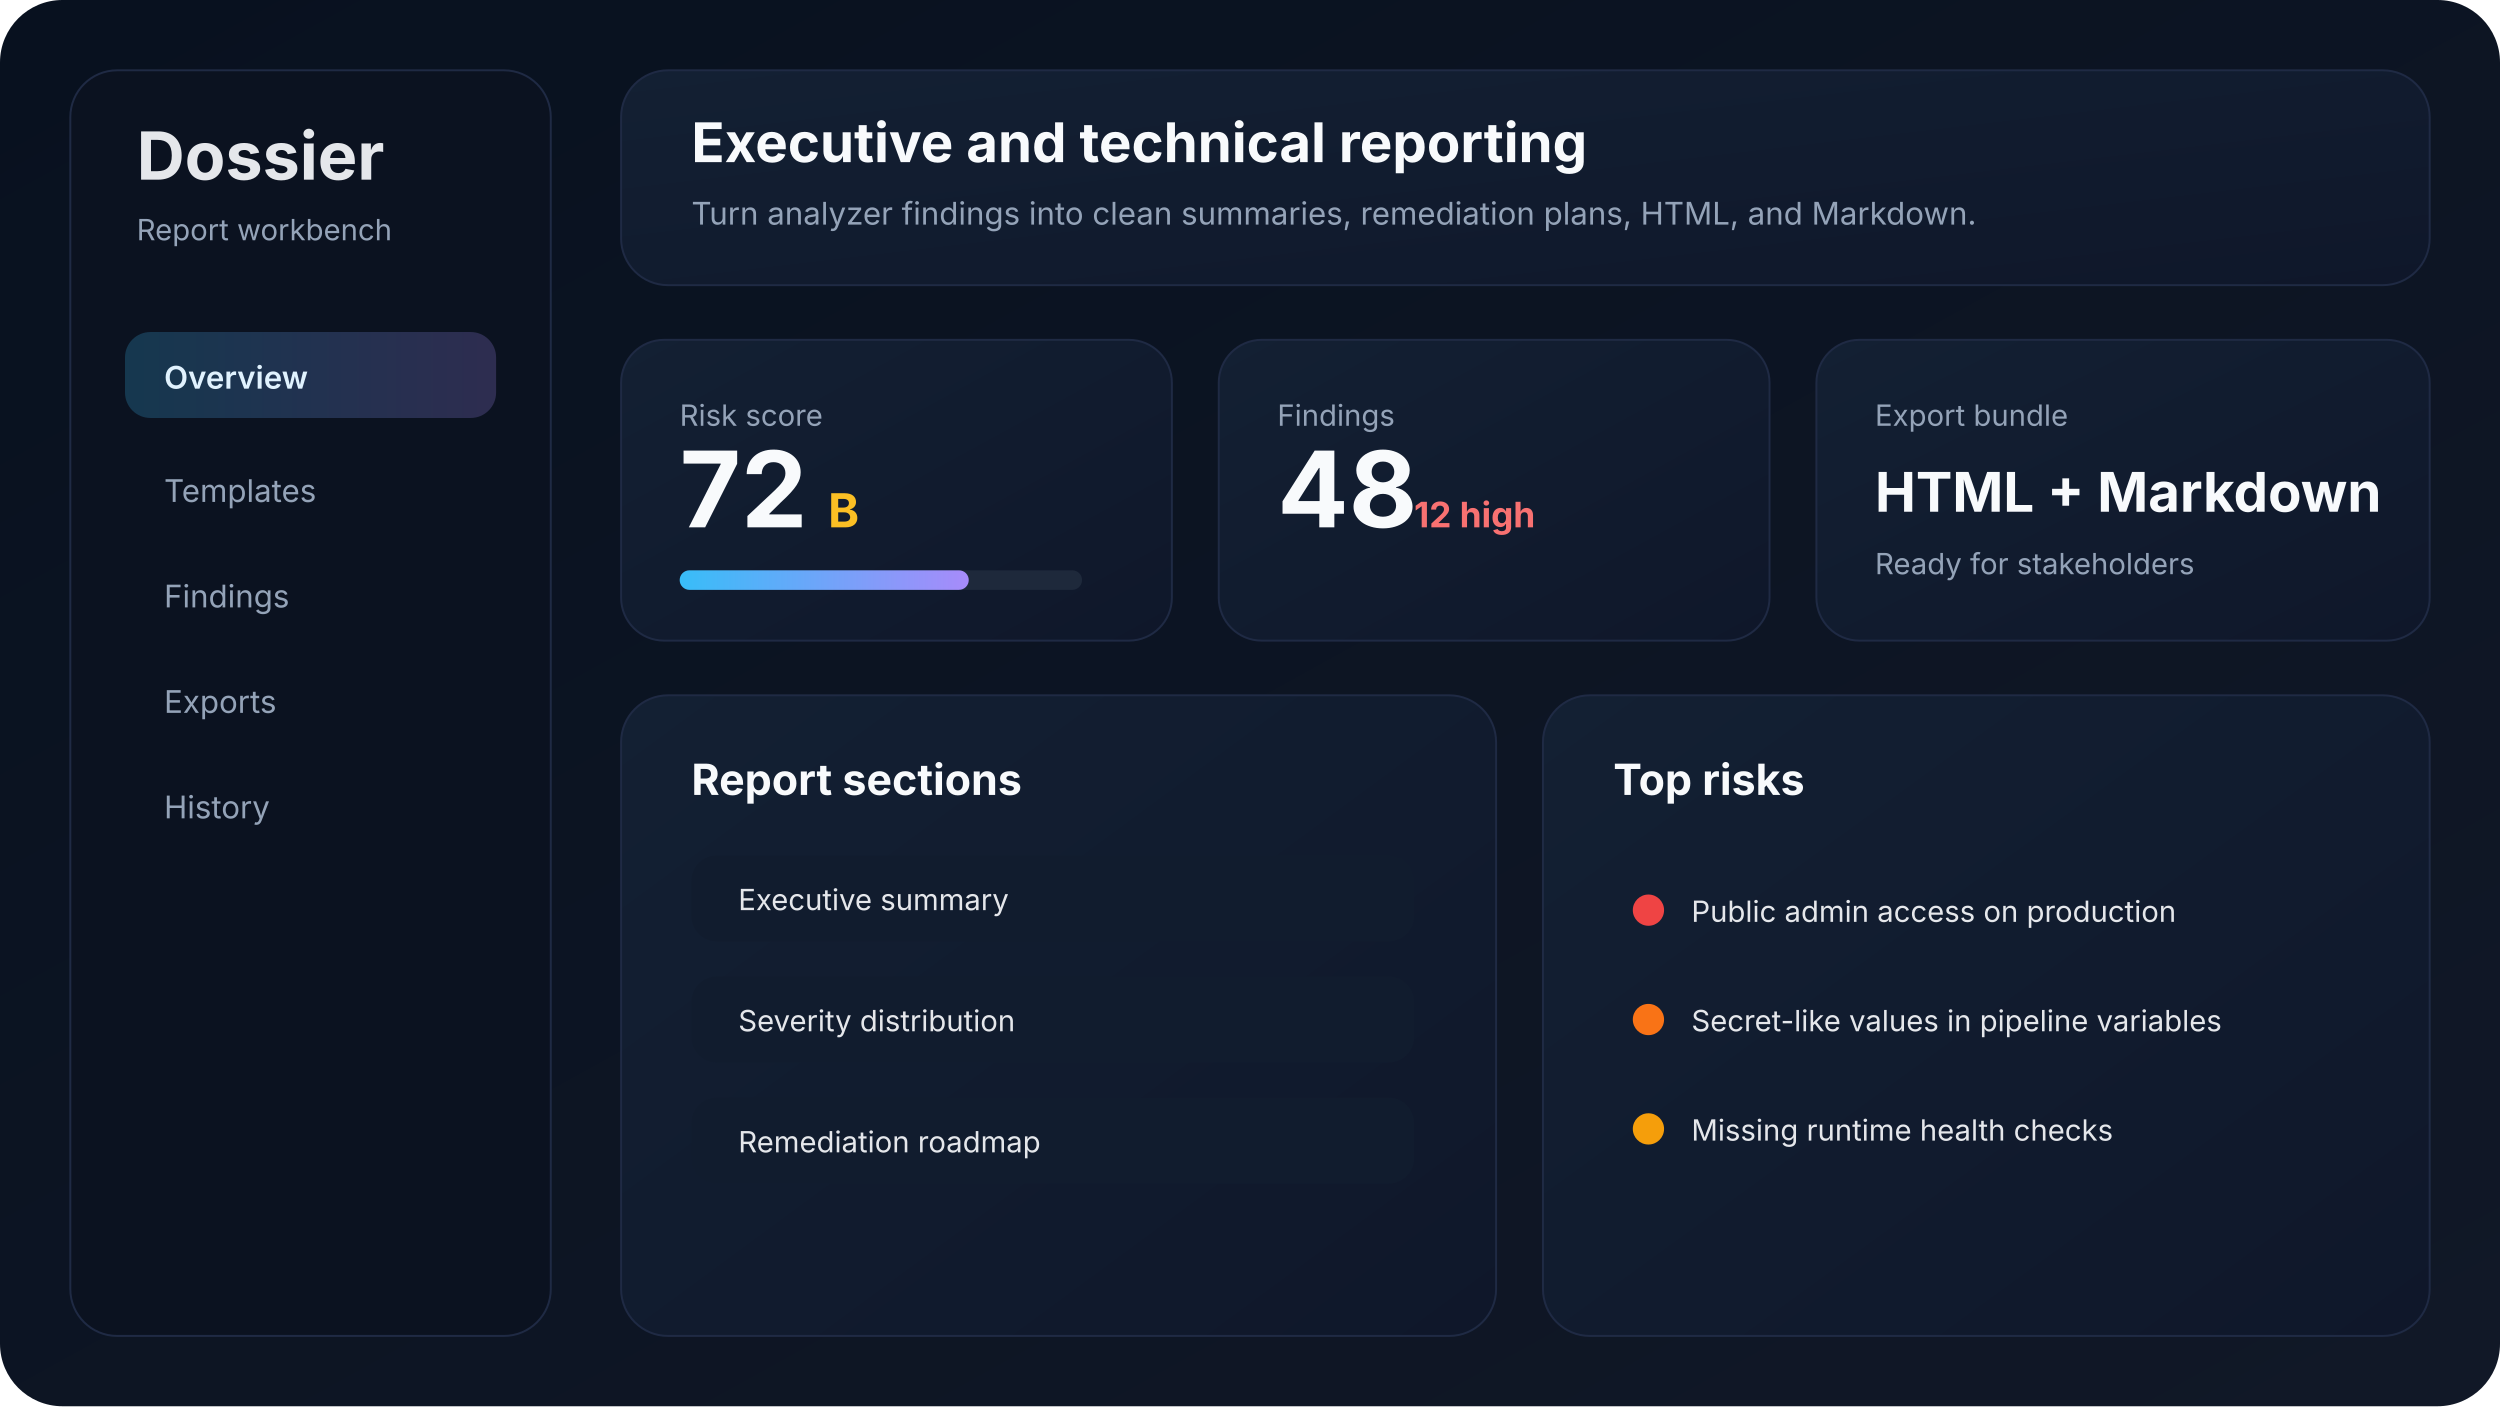
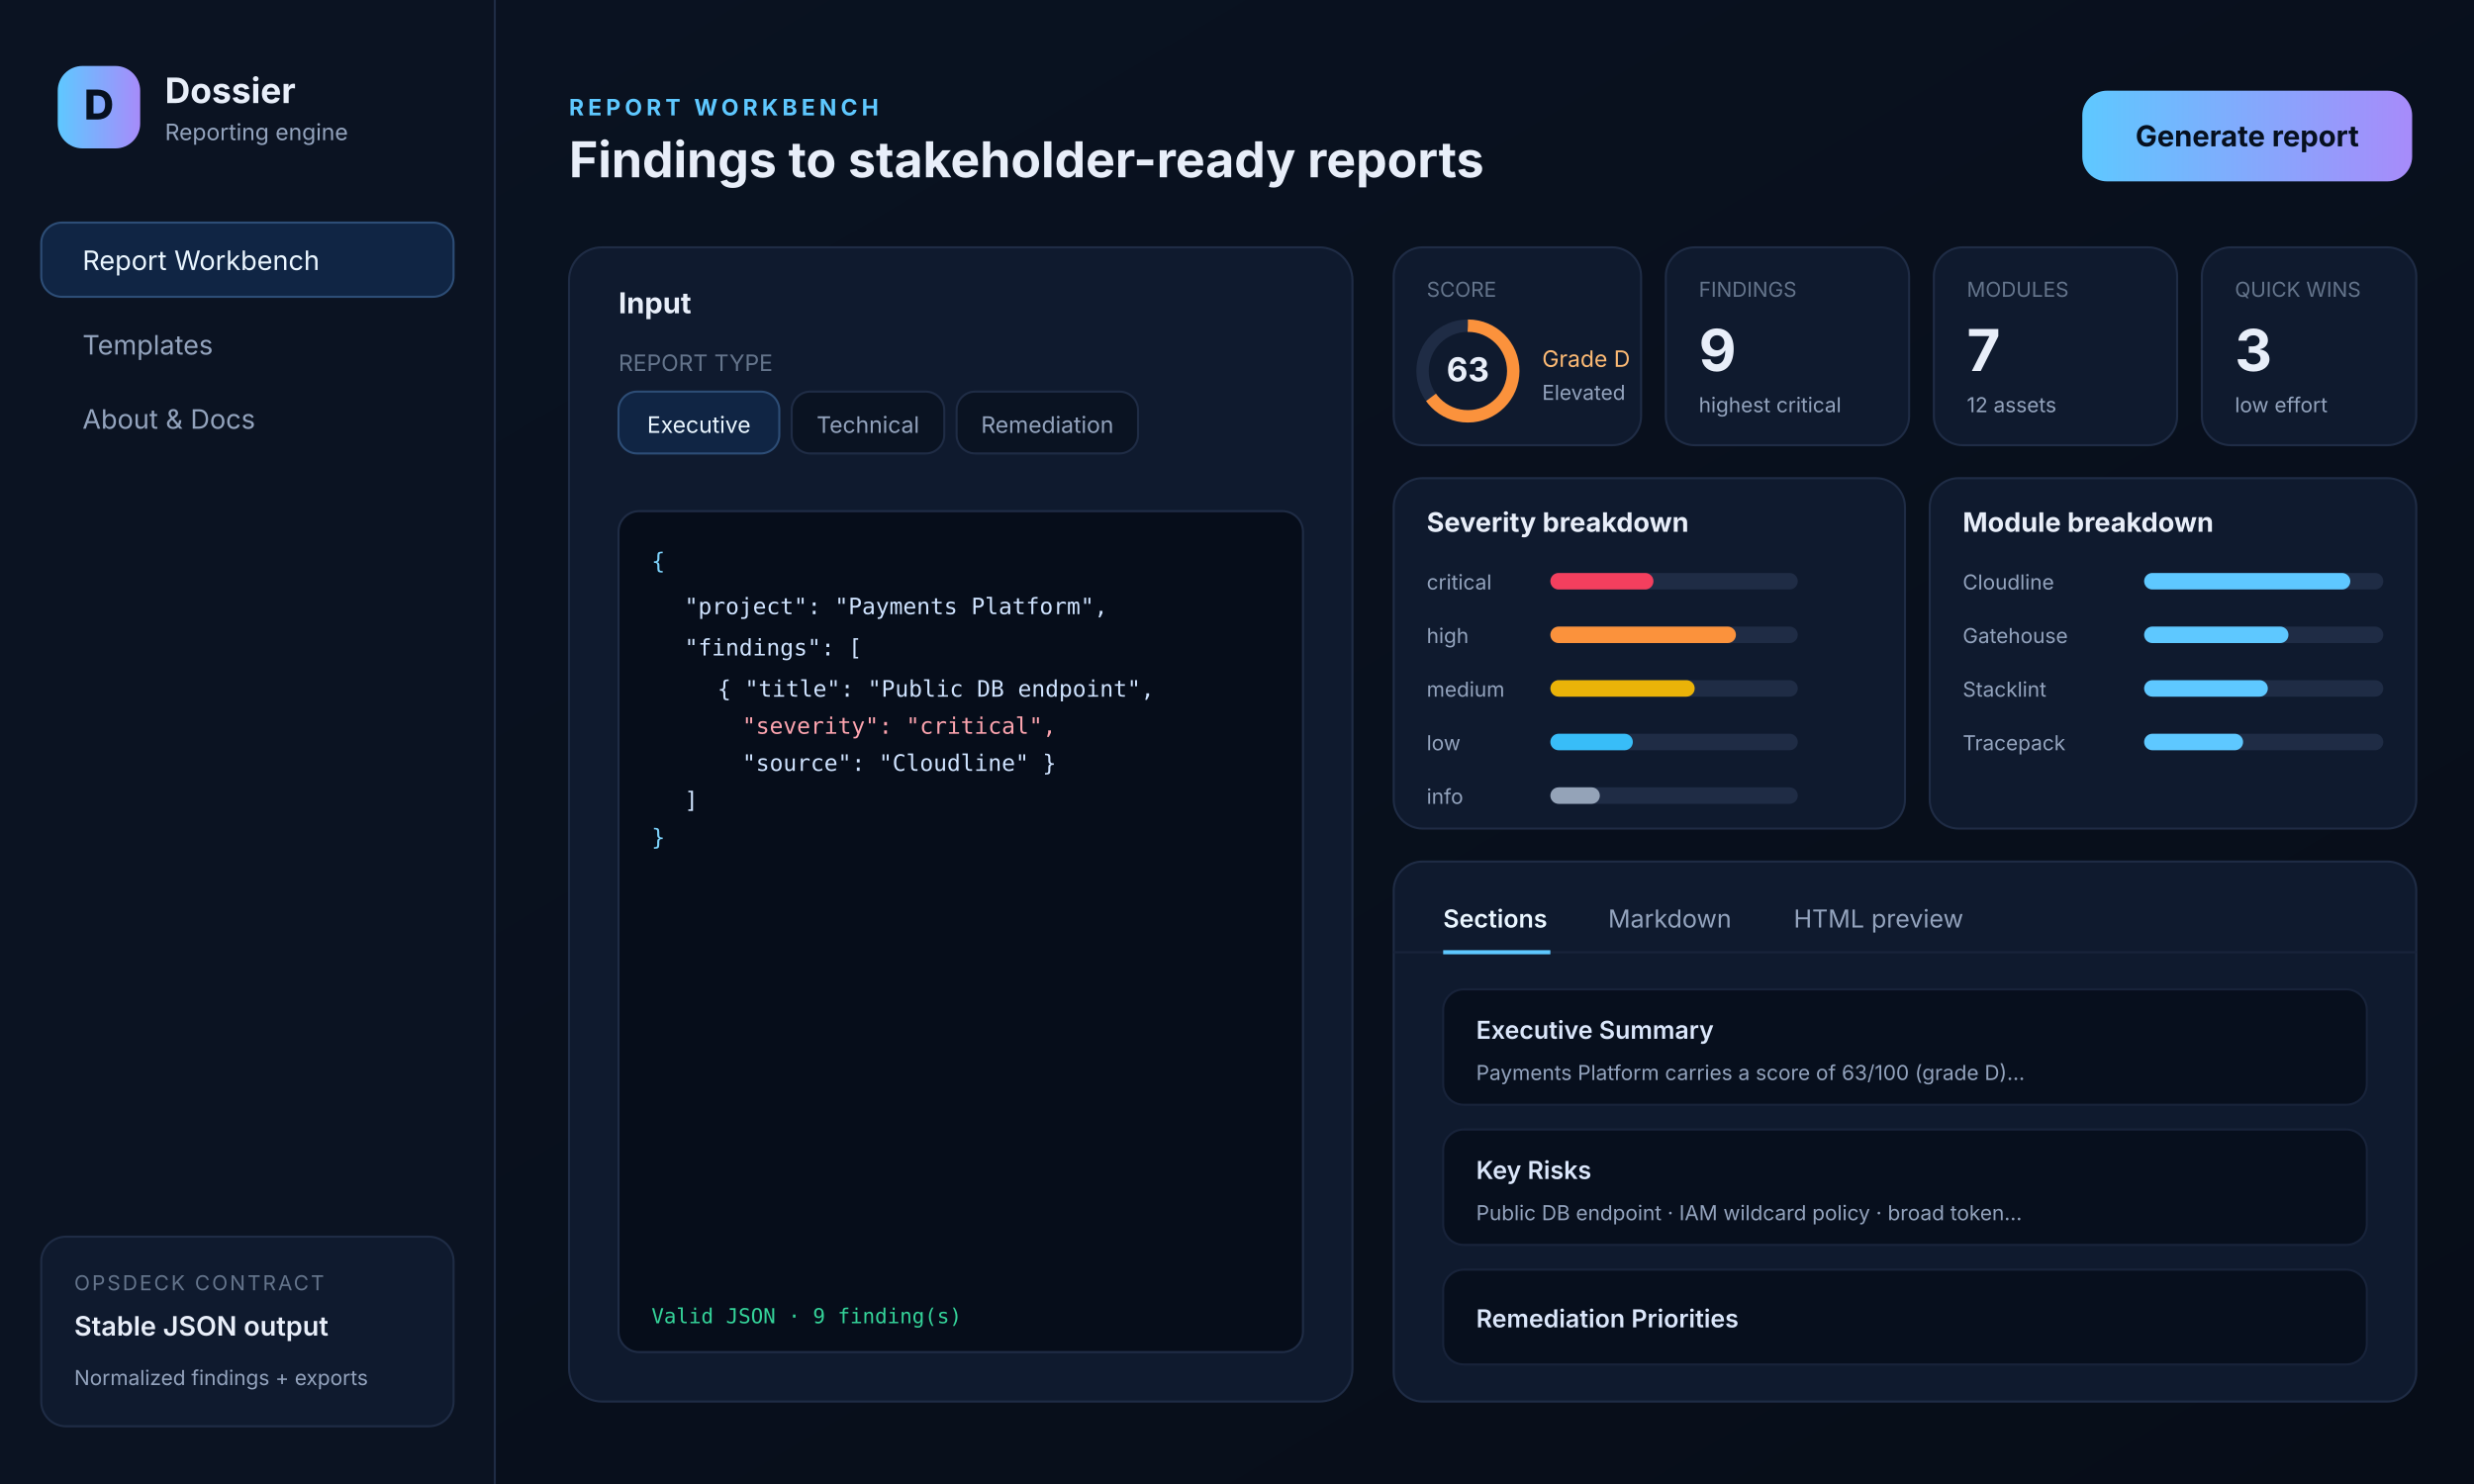
- <svg xmlns="http://www.w3.org/2000/svg" width="1280" height="720" viewBox="0 0 1280 720">
+ <svg xmlns="http://www.w3.org/2000/svg" viewBox="0 0 1200 720" font-family="Inter, Segoe UI, Arial, sans-serif">
  <defs>
    <linearGradient id="bg" x1="0" y1="0" x2="1" y2="1">
-       <stop offset="0" stop-color="#08111f" />
-       <stop offset="1" stop-color="#111827" />
-     </linearGradient>
-     <linearGradient id="card" x1="0" y1="0" x2="1" y2="1">
-       <stop offset="0" stop-color="#132033" />
-       <stop offset="1" stop-color="#0f172a" />
+       <stop offset="0" stop-color="#0a1322" />
+       <stop offset="1" stop-color="#070d18" />
    </linearGradient>
    <linearGradient id="accent" x1="0" y1="0" x2="1" y2="0">
-       <stop offset="0" stop-color="#38bdf8" />
+       <stop offset="0" stop-color="#5ec8ff" />
      <stop offset="1" stop-color="#a78bfa" />
    </linearGradient>
  </defs>
-   <rect width="1280" height="720" rx="32" fill="url(#bg)" />
-   <rect x="36" y="36" width="246" height="648" rx="24" fill="#0b1220" stroke="#1f2a44" />
-   <text x="70" y="92" fill="#e5e7eb" font-family="Inter,Arial" font-size="34" font-weight="700">Dossier</text>
-   <text x="70" y="123" fill="#94a3b8" font-family="Inter,Arial" font-size="15">Report workbench</text>
-   <rect x="64" y="170" width="190" height="44" rx="13" fill="url(#accent)" opacity="0.22" />
-   <text x="84" y="199" fill="#e0f2fe" font-family="Inter,Arial" font-size="16" font-weight="600">Overview</text>
-   <text x="84" y="257" fill="#94a3b8" font-family="Inter,Arial" font-size="16">Templates</text>
-   <text x="84" y="311" fill="#94a3b8" font-family="Inter,Arial" font-size="16">Findings</text>
-   <text x="84" y="365" fill="#94a3b8" font-family="Inter,Arial" font-size="16">Exports</text>
-   <text x="84" y="419" fill="#94a3b8" font-family="Inter,Arial" font-size="16">History</text>
-   <rect x="318" y="36" width="926" height="110" rx="24" fill="url(#card)" stroke="#1f2a44" />
-   <text x="354" y="83" fill="#f8fafc" font-family="Inter,Arial" font-size="28" font-weight="700">Executive and technical reporting</text>
-   <text x="354" y="115" fill="#94a3b8" font-family="Inter,Arial" font-size="16">Turn analyzer findings into clean summaries, remediation plans, HTML, and Markdown.</text>
-   <rect x="318" y="174" width="282" height="154" rx="22" fill="url(#card)" stroke="#1f2a44" />
-   <text x="348" y="218" fill="#94a3b8" font-family="Inter,Arial" font-size="15">Risk score</text>
-   <text x="348" y="270" fill="#f8fafc" font-family="Inter,Arial" font-size="54" font-weight="700">72</text>
-   <text x="424" y="270" fill="#fbbf24" font-family="Inter,Arial" font-size="24" font-weight="700">B</text>
-   <rect x="348" y="292" width="206" height="10" rx="5" fill="#1e293b" />
-   <rect x="348" y="292" width="148" height="10" rx="5" fill="url(#accent)" />
-   <rect x="624" y="174" width="282" height="154" rx="22" fill="url(#card)" stroke="#1f2a44" />
-   <text x="654" y="218" fill="#94a3b8" font-family="Inter,Arial" font-size="15">Findings</text>
-   <text x="654" y="270" fill="#f8fafc" font-family="Inter,Arial" font-size="54" font-weight="700">48</text>
-   <text x="724" y="270" fill="#f87171" font-family="Inter,Arial" font-size="18" font-weight="700">12 high</text>
-   <rect x="930" y="174" width="314" height="154" rx="22" fill="url(#card)" stroke="#1f2a44" />
-   <text x="960" y="218" fill="#94a3b8" font-family="Inter,Arial" font-size="15">Export bundle</text>
-   <text x="960" y="262" fill="#f8fafc" font-family="Inter,Arial" font-size="28" font-weight="700">HTML + Markdown</text>
-   <text x="960" y="294" fill="#94a3b8" font-family="Inter,Arial" font-size="15">Ready for stakeholders</text>
-   <rect x="318" y="356" width="448" height="328" rx="24" fill="url(#card)" stroke="#1f2a44" />
-   <text x="354" y="407" fill="#f8fafc" font-family="Inter,Arial" font-size="22" font-weight="700">Report sections</text>
-   <rect x="354" y="438" width="370" height="44" rx="13" fill="#111c2e" />
-   <text x="378" y="466" fill="#e5e7eb" font-family="Inter,Arial" font-size="15">Executive summary</text>
-   <rect x="354" y="500" width="370" height="44" rx="13" fill="#111c2e" />
-   <text x="378" y="528" fill="#e5e7eb" font-family="Inter,Arial" font-size="15">Severity distribution</text>
-   <rect x="354" y="562" width="370" height="44" rx="13" fill="#111c2e" />
-   <text x="378" y="590" fill="#e5e7eb" font-family="Inter,Arial" font-size="15">Remediation roadmap</text>
-   <rect x="790" y="356" width="454" height="328" rx="24" fill="url(#card)" stroke="#1f2a44" />
-   <text x="826" y="407" fill="#f8fafc" font-family="Inter,Arial" font-size="22" font-weight="700">Top risks</text>
-   <circle cx="844" cy="466" r="8" fill="#ef4444" />
-   <text x="866" y="472" fill="#e5e7eb" font-family="Inter,Arial" font-size="15">Public admin access on production</text>
-   <circle cx="844" cy="522" r="8" fill="#f97316" />
-   <text x="866" y="528" fill="#e5e7eb" font-family="Inter,Arial" font-size="15">Secret-like values in pipeline variables</text>
-   <circle cx="844" cy="578" r="8" fill="#f59e0b" />
-   <text x="866" y="584" fill="#e5e7eb" font-family="Inter,Arial" font-size="15">Missing runtime health checks</text>
+   <rect width="1200" height="720" fill="url(#bg)" />
+   <rect x="0" y="0" width="240" height="720" fill="#0b1322" />
+   <line x1="240" y1="0" x2="240" y2="720" stroke="#1f2c45" />
+   <rect x="28" y="32" width="40" height="40" rx="12" fill="url(#accent)" />
+   <text x="48" y="58" fill="#07101f" font-size="20" font-weight="800" text-anchor="middle">D</text>
+   <text x="80" y="50" fill="#e8eef9" font-size="17" font-weight="700">Dossier</text>
+   <text x="80" y="68" fill="#93a3bd" font-size="11">Reporting engine</text>
+   <rect x="20" y="108" width="200" height="36" rx="10" fill="#102544" stroke="#2d4d76" />
+   <text x="40" y="131" fill="#eaf6ff" font-size="13">Report Workbench</text>
+   <text x="40" y="172" fill="#93a3bd" font-size="13">Templates</text>
+   <text x="40" y="208" fill="#93a3bd" font-size="13">About &amp; Docs</text>
+   <rect x="20" y="600" width="200" height="92" rx="12" fill="#0f1a2e" stroke="#1f2c45" />
+   <text x="36" y="626" fill="#64748b" font-size="10" letter-spacing="1">OPSDECK CONTRACT</text>
+   <text x="36" y="648" fill="#e8eef9" font-size="13" font-weight="600">Stable JSON output</text>
+   <text x="36" y="672" fill="#93a3bd" font-size="10">Normalized findings + exports</text>
+   <text x="276" y="56" fill="#5ec8ff" font-size="11" letter-spacing="2" font-weight="700">REPORT WORKBENCH</text>
+   <text x="276" y="86" fill="#e8eef9" font-size="24" font-weight="700">Findings to stakeholder-ready reports</text>
+   <rect x="1010" y="44" width="160" height="44" rx="12" fill="url(#accent)" />
+   <text x="1090" y="71" fill="#06101f" font-size="14" font-weight="700" text-anchor="middle">Generate report</text>
+   <rect x="276" y="120" width="380" height="560" rx="16" fill="#0f1a2e" stroke="#1f2c45" />
+   <text x="300" y="152" fill="#e8eef9" font-size="14" font-weight="700">Input</text>
+   <text x="300" y="180" fill="#64748b" font-size="11">REPORT TYPE</text>
+   <rect x="300" y="190" width="78" height="30" rx="9" fill="#102544" stroke="#2d4d76" />
+   <text x="339" y="210" fill="#eaf6ff" font-size="11" text-anchor="middle">Executive</text>
+   <rect x="384" y="190" width="74" height="30" rx="9" fill="#0a1322" stroke="#1f2c45" />
+   <text x="421" y="210" fill="#93a3bd" font-size="11" text-anchor="middle">Technical</text>
+   <rect x="464" y="190" width="88" height="30" rx="9" fill="#0a1322" stroke="#1f2c45" />
+   <text x="508" y="210" fill="#93a3bd" font-size="11" text-anchor="middle">Remediation</text>
+   <rect x="300" y="248" width="332" height="408" rx="10" fill="#060d1a" stroke="#1f2c45" />
+   <text x="316" y="276" fill="#7dd3fc" font-size="11" font-family="monospace">{</text>
+   <text x="332" y="298" fill="#cfe3ff" font-size="11" font-family="monospace">"project": "Payments Platform",</text>
+   <text x="332" y="318" fill="#cfe3ff" font-size="11" font-family="monospace">"findings": [</text>
+   <text x="348" y="338" fill="#cfe3ff" font-size="11" font-family="monospace">{ "title": "Public DB endpoint",</text>
+   <text x="360" y="356" fill="#fda4af" font-size="11" font-family="monospace">"severity": "critical",</text>
+   <text x="360" y="374" fill="#cfe3ff" font-size="11" font-family="monospace">"source": "Cloudline" }</text>
+   <text x="332" y="392" fill="#cfe3ff" font-size="11" font-family="monospace">]</text>
+   <text x="316" y="410" fill="#7dd3fc" font-size="11" font-family="monospace">}</text>
+   <text x="316" y="642" fill="#34d399" font-size="10" font-family="monospace">Valid JSON · 9 finding(s)</text>
+   <rect x="676" y="120" width="120" height="96" rx="14" fill="#0f1a2e" stroke="#1f2c45" />
+   <text x="692" y="144" fill="#64748b" font-size="10">SCORE</text>
+   <circle cx="712" cy="180" r="22" fill="none" stroke="#1f2c45" stroke-width="6" />
+   <circle cx="712" cy="180" r="22" fill="none" stroke="#fb923c" stroke-width="6" stroke-dasharray="90 138" transform="rotate(-90 712 180)" />
+   <text x="712" y="185" fill="#e8eef9" font-size="16" font-weight="700" text-anchor="middle">63</text>
+   <text x="748" y="178" fill="#fdba74" font-size="11">Grade D</text>
+   <text x="748" y="194" fill="#93a3bd" font-size="10">Elevated</text>
+   <rect x="808" y="120" width="118" height="96" rx="14" fill="#0f1a2e" stroke="#1f2c45" />
+   <text x="824" y="144" fill="#64748b" font-size="10">FINDINGS</text>
+   <text x="824" y="180" fill="#e8eef9" font-size="28" font-weight="700">9</text>
+   <text x="824" y="200" fill="#93a3bd" font-size="10">highest critical</text>
+   <rect x="938" y="120" width="118" height="96" rx="14" fill="#0f1a2e" stroke="#1f2c45" />
+   <text x="954" y="144" fill="#64748b" font-size="10">MODULES</text>
+   <text x="954" y="180" fill="#e8eef9" font-size="28" font-weight="700">7</text>
+   <text x="954" y="200" fill="#93a3bd" font-size="10">12 assets</text>
+   <rect x="1068" y="120" width="104" height="96" rx="14" fill="#0f1a2e" stroke="#1f2c45" />
+   <text x="1084" y="144" fill="#64748b" font-size="10">QUICK WINS</text>
+   <text x="1084" y="180" fill="#e8eef9" font-size="28" font-weight="700">3</text>
+   <text x="1084" y="200" fill="#93a3bd" font-size="10">low effort</text>
+   <rect x="676" y="232" width="248" height="170" rx="14" fill="#0f1a2e" stroke="#1f2c45" />
+   <text x="692" y="258" fill="#e8eef9" font-size="13" font-weight="700">Severity breakdown</text>
+   <g font-size="10" fill="#93a3bd">
+     <text x="692" y="286">critical</text>
+     <rect x="752" y="278" width="120" height="8" rx="4" fill="#1f2c45" />
+     <rect x="752" y="278" width="50" height="8" rx="4" fill="#f43f5e" />
+     <text x="692" y="312">high</text>
+     <rect x="752" y="304" width="120" height="8" rx="4" fill="#1f2c45" />
+     <rect x="752" y="304" width="90" height="8" rx="4" fill="#fb923c" />
+     <text x="692" y="338">medium</text>
+     <rect x="752" y="330" width="120" height="8" rx="4" fill="#1f2c45" />
+     <rect x="752" y="330" width="70" height="8" rx="4" fill="#eab308" />
+     <text x="692" y="364">low</text>
+     <rect x="752" y="356" width="120" height="8" rx="4" fill="#1f2c45" />
+     <rect x="752" y="356" width="40" height="8" rx="4" fill="#38bdf8" />
+     <text x="692" y="390">info</text>
+     <rect x="752" y="382" width="120" height="8" rx="4" fill="#1f2c45" />
+     <rect x="752" y="382" width="24" height="8" rx="4" fill="#94a3b8" />
+   </g>
+   <rect x="936" y="232" width="236" height="170" rx="14" fill="#0f1a2e" stroke="#1f2c45" />
+   <text x="952" y="258" fill="#e8eef9" font-size="13" font-weight="700">Module breakdown</text>
+   <g font-size="10" fill="#93a3bd">
+     <text x="952" y="286">Cloudline</text>
+     <rect x="1040" y="278" width="116" height="8" rx="4" fill="#1f2c45" />
+     <rect x="1040" y="278" width="100" height="8" rx="4" fill="#5ec8ff" />
+     <text x="952" y="312">Gatehouse</text>
+     <rect x="1040" y="304" width="116" height="8" rx="4" fill="#1f2c45" />
+     <rect x="1040" y="304" width="70" height="8" rx="4" fill="#5ec8ff" />
+     <text x="952" y="338">Stacklint</text>
+     <rect x="1040" y="330" width="116" height="8" rx="4" fill="#1f2c45" />
+     <rect x="1040" y="330" width="60" height="8" rx="4" fill="#5ec8ff" />
+     <text x="952" y="364">Tracepack</text>
+     <rect x="1040" y="356" width="116" height="8" rx="4" fill="#1f2c45" />
+     <rect x="1040" y="356" width="48" height="8" rx="4" fill="#5ec8ff" />
+   </g>
+   <rect x="676" y="418" width="496" height="262" rx="14" fill="#0f1a2e" stroke="#1f2c45" />
+   <text x="700" y="450" fill="#eaf6ff" font-size="12" font-weight="600">Sections</text>
+   <text x="780" y="450" fill="#93a3bd" font-size="12">Markdown</text>
+   <text x="870" y="450" fill="#93a3bd" font-size="12">HTML preview</text>
+   <line x1="676" y1="462" x2="1172" y2="462" stroke="#18233a" />
+   <line x1="700" y1="462" x2="752" y2="462" stroke="#5ec8ff" stroke-width="2" />
+   <rect x="700" y="480" width="448" height="56" rx="10" fill="#070f1d" stroke="#18233a" />
+   <text x="716" y="504" fill="#dbe7fb" font-size="12" font-weight="600">Executive Summary</text>
+   <text x="716" y="524" fill="#93a3bd" font-size="10">Payments Platform carries a score of 63/100 (grade D)…</text>
+   <rect x="700" y="548" width="448" height="56" rx="10" fill="#070f1d" stroke="#18233a" />
+   <text x="716" y="572" fill="#dbe7fb" font-size="12" font-weight="600">Key Risks</text>
+   <text x="716" y="592" fill="#93a3bd" font-size="10">Public DB endpoint · IAM wildcard policy · broad token…</text>
+   <rect x="700" y="616" width="448" height="46" rx="10" fill="#070f1d" stroke="#18233a" />
+   <text x="716" y="644" fill="#dbe7fb" font-size="12" font-weight="600">Remediation Priorities</text>
</svg>
